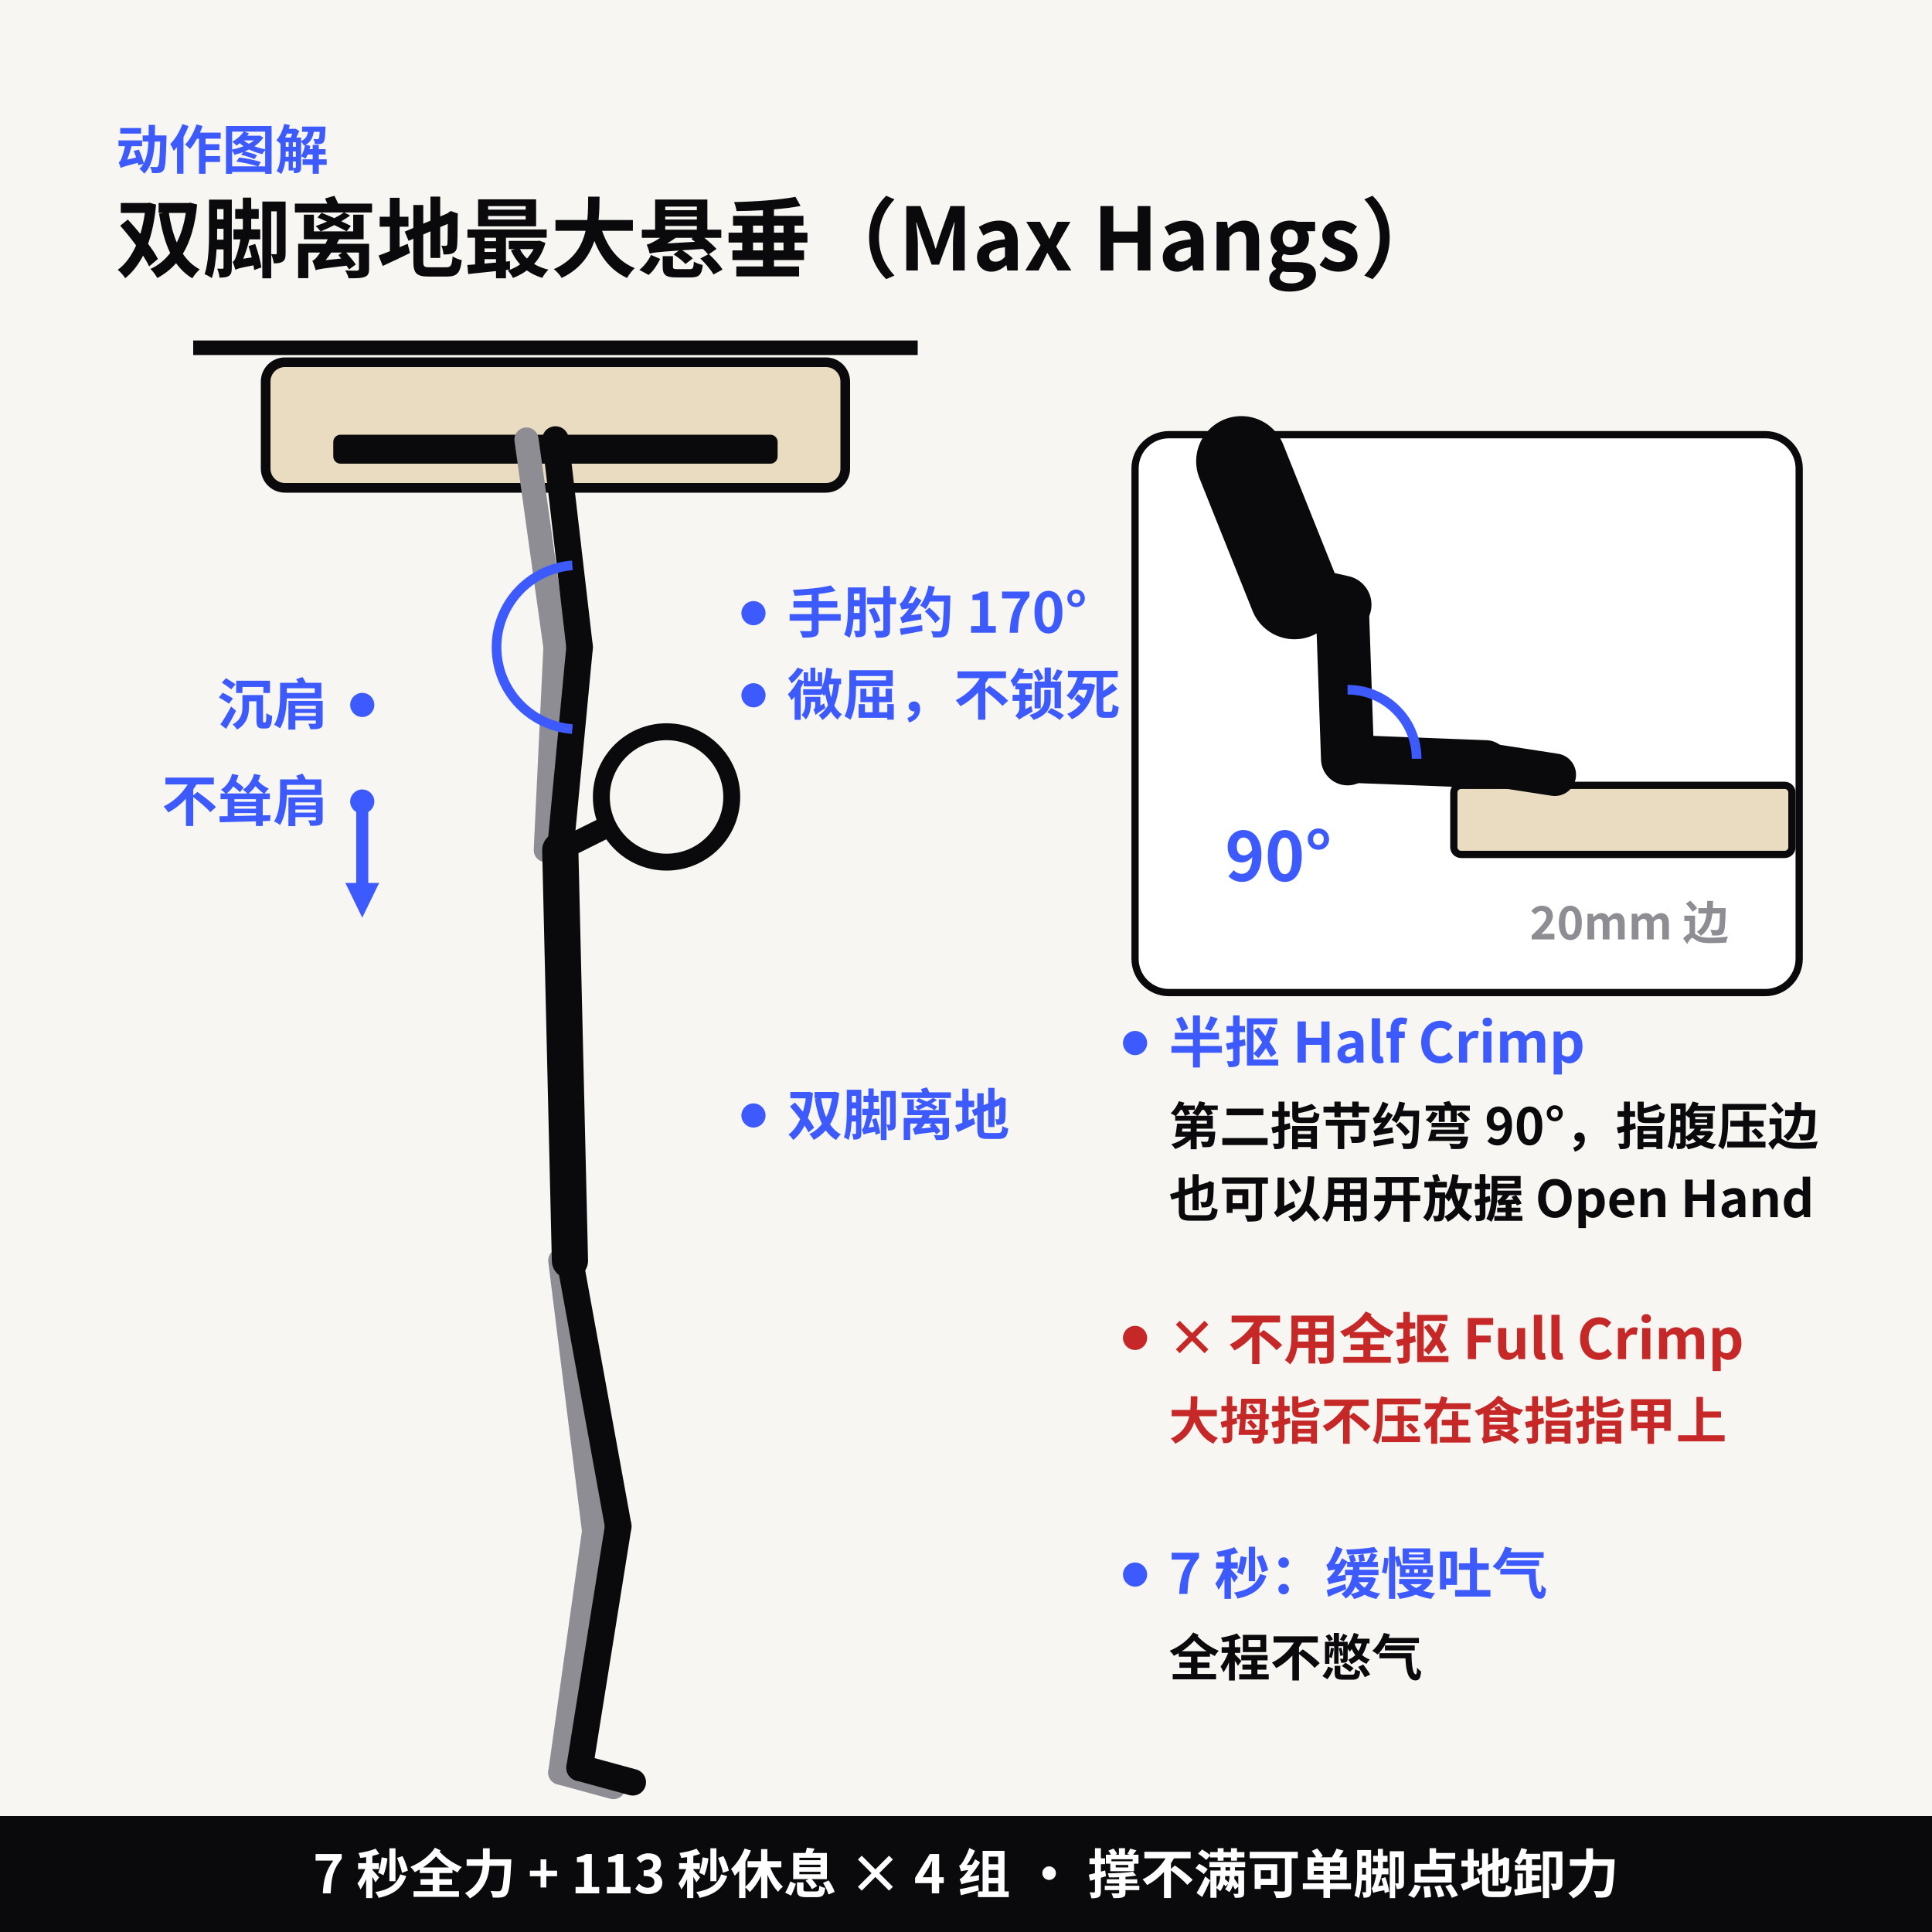
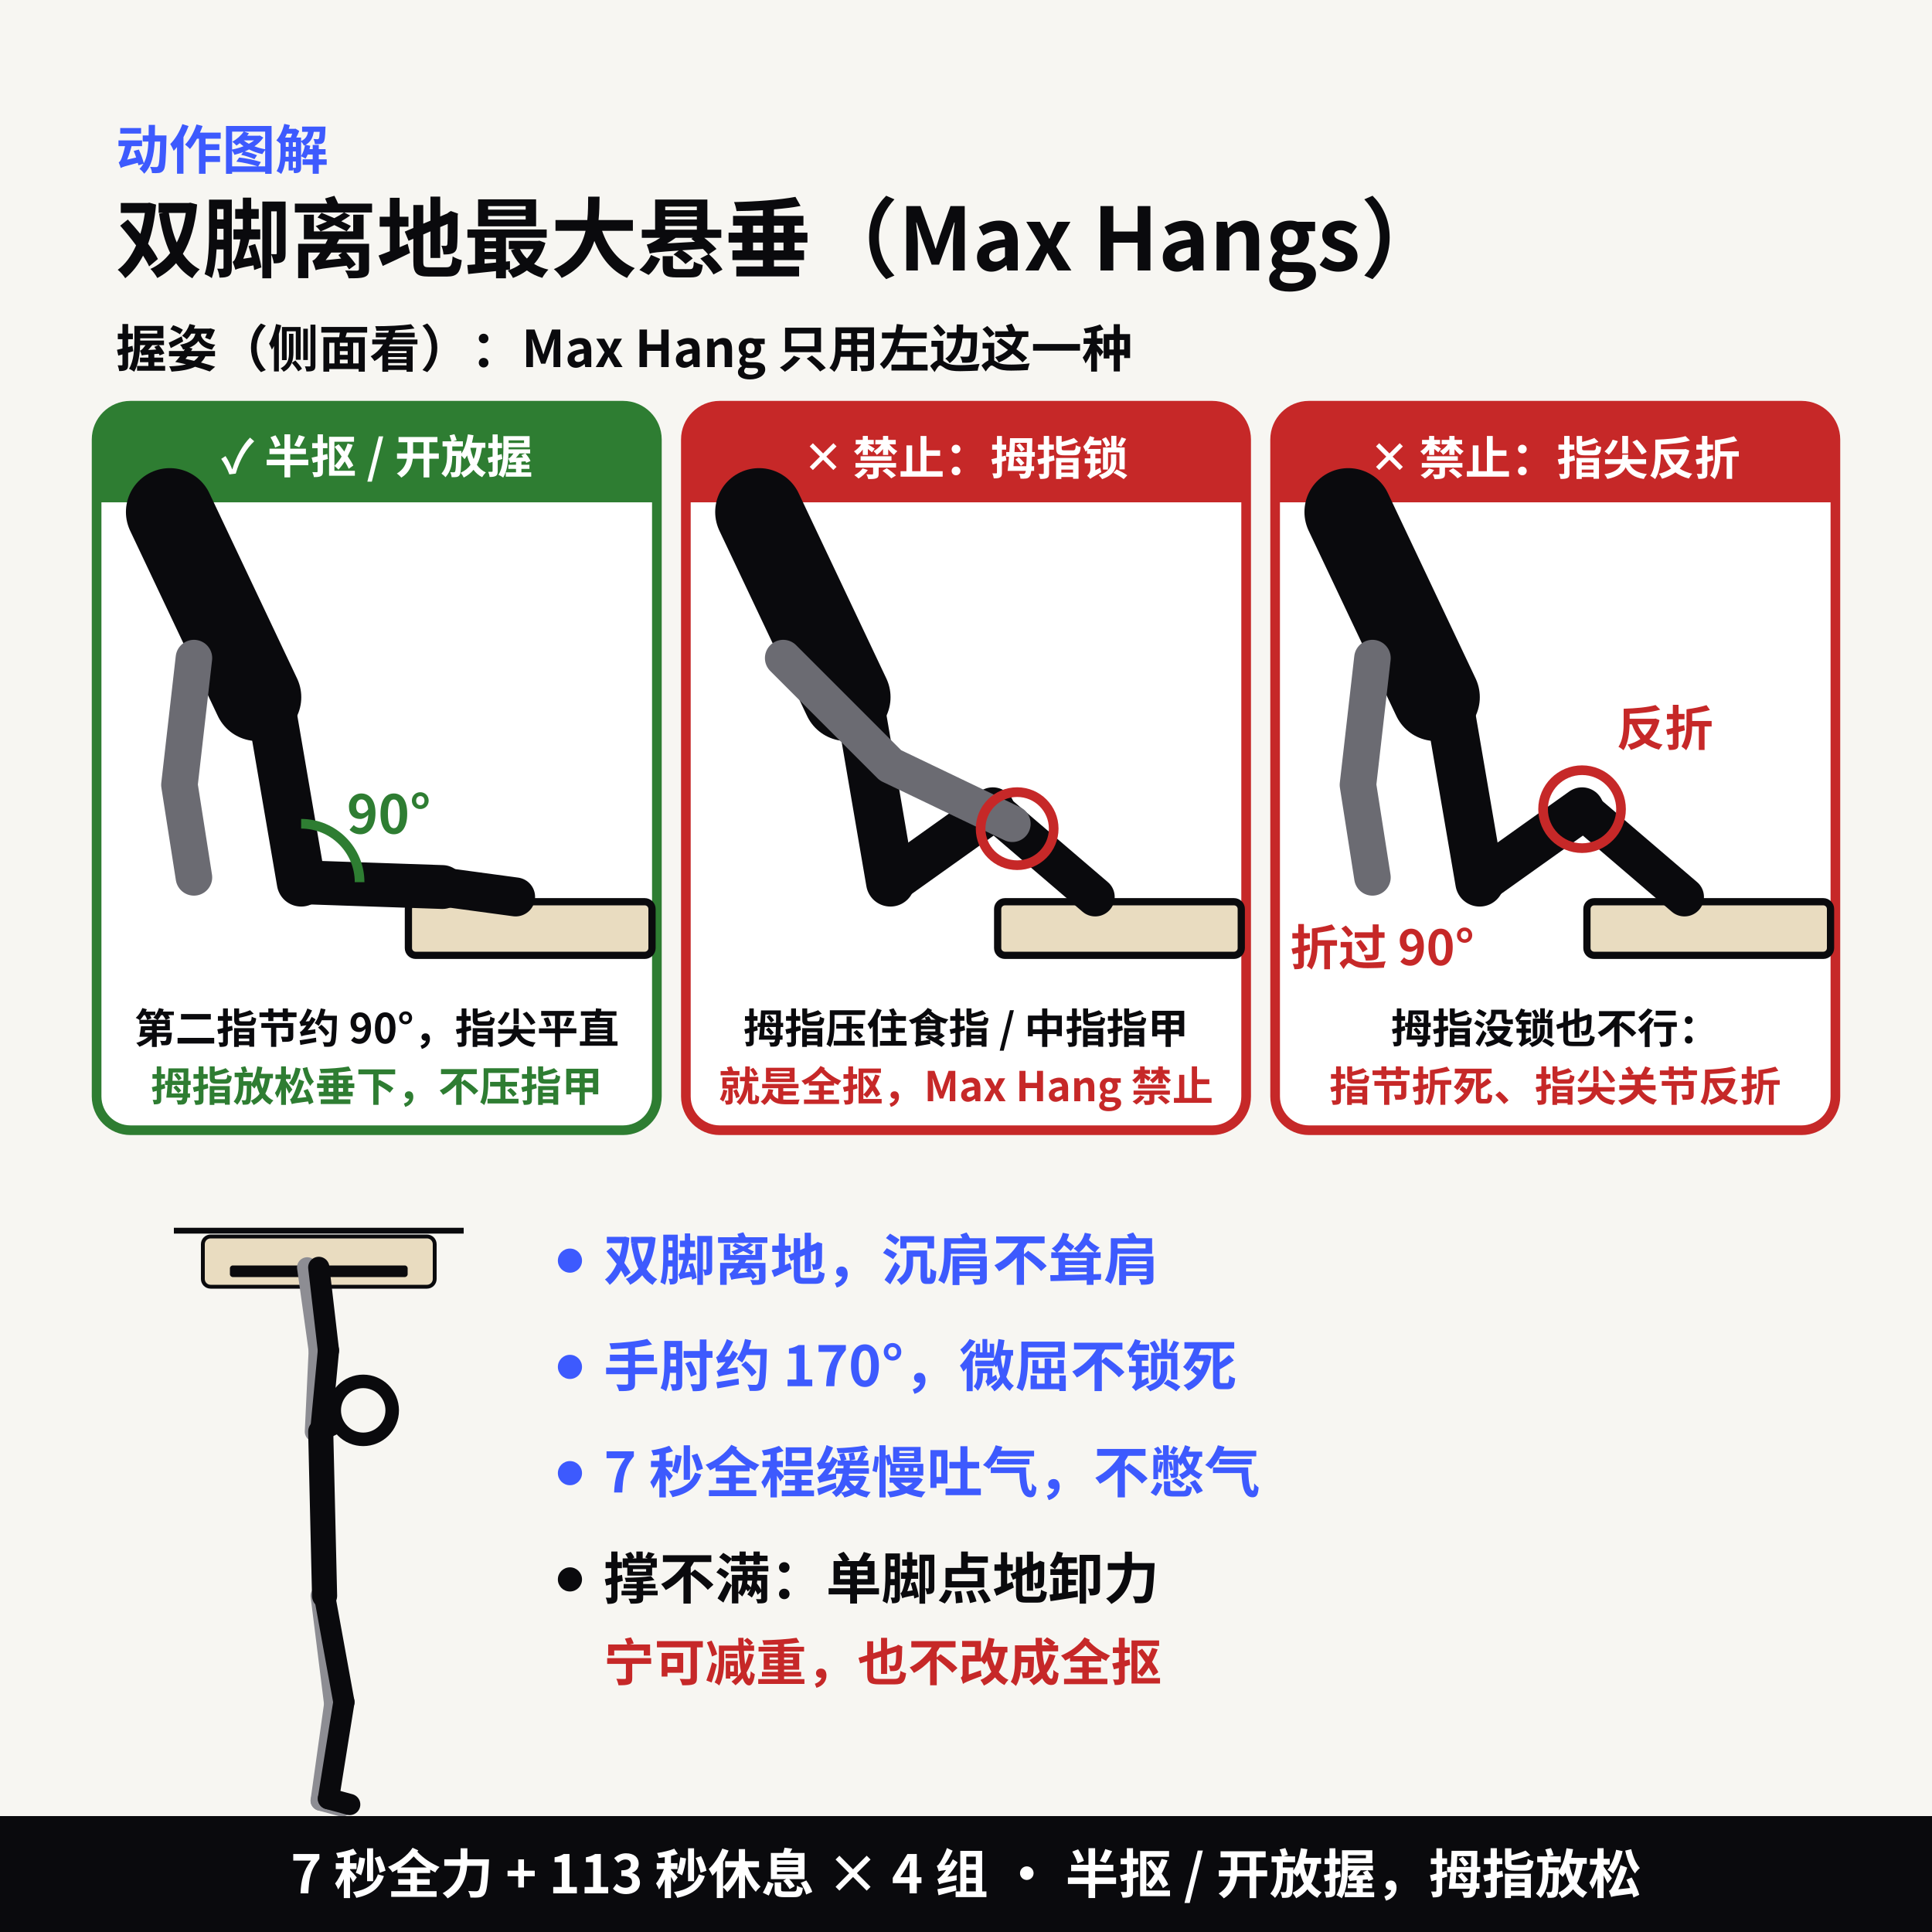
<svg xmlns="http://www.w3.org/2000/svg" viewBox="0 0 800 800" width="800" height="800">
  <rect width="800" height="800" fill="#f7f6f2" />
  <text x="48" y="70" font-family="Noto Sans CJK SC, Noto Sans SC, PingFang SC, sans-serif" font-size="22" font-weight="800" fill="#3d5afe" text-anchor="start">动作图解</text>
  <text x="48" y="112" font-family="Noto Sans CJK SC, Noto Sans SC, PingFang SC, sans-serif" font-size="36" font-weight="900" fill="#0a0a0d" text-anchor="start">双脚离地最大悬垂（Max Hangs）</text>
-   <rect x="110" y="150" width="240" height="52" rx="8" fill="#e9dcc0" stroke="#0a0a0d" stroke-width="4" />
-   <rect x="138" y="180" width="184" height="12" rx="3" fill="#0a0a0d" stroke="#0a0a0d" stroke-width="0" />
-   <polyline points="80.0,144.0 380.0,144.0" fill="none" stroke="#0a0a0d" stroke-width="6" stroke-linecap="butt" stroke-linejoin="round" />
-   <polyline points="226.0,352.0 230.0,268.0" fill="none" stroke="#8d8d93" stroke-width="10" stroke-linecap="round" stroke-linejoin="round" />
-   <polyline points="230.0,268.0 218.0,182.0" fill="none" stroke="#8d8d93" stroke-width="10" stroke-linecap="round" stroke-linejoin="round" />
-   <polyline points="232.0,522.0 246.0,634.0" fill="none" stroke="#8d8d93" stroke-width="10" stroke-linecap="round" stroke-linejoin="round" />
-   <polyline points="246.0,634.0 232.0,734.0" fill="none" stroke="#8d8d93" stroke-width="10" stroke-linecap="round" stroke-linejoin="round" />
-   <polyline points="232.0,734.0 254.0,740.0" fill="none" stroke="#8d8d93" stroke-width="10" stroke-linecap="round" stroke-linejoin="round" />
-   <polyline points="232.0,352.0 236.0,522.0" fill="none" stroke="#0a0a0d" stroke-width="15" stroke-linecap="round" stroke-linejoin="round" />
-   <polyline points="236.0,522.0 256.0,632.0" fill="none" stroke="#0a0a0d" stroke-width="11" stroke-linecap="round" stroke-linejoin="round" />
-   <polyline points="256.0,632.0 240.0,732.0" fill="none" stroke="#0a0a0d" stroke-width="11" stroke-linecap="round" stroke-linejoin="round" />
-   <polyline points="240.0,732.0 262.0,738.0" fill="none" stroke="#0a0a0d" stroke-width="11" stroke-linecap="round" stroke-linejoin="round" />
-   <polyline points="232.0,352.0 240.0,268.0" fill="none" stroke="#0a0a0d" stroke-width="11" stroke-linecap="round" stroke-linejoin="round" />
-   <polyline points="240.0,268.0 230.0,182.0" fill="none" stroke="#0a0a0d" stroke-width="11" stroke-linecap="round" stroke-linejoin="round" />
-   <polyline points="232.0,352.0 251.9,342.1" fill="none" stroke="#0a0a0d" stroke-width="9" stroke-linecap="round" stroke-linejoin="round" />
-   <circle cx="276" cy="330" r="27" fill="#f7f6f2" stroke="#0a0a0d" stroke-width="7" />
-   <polyline points="40.0,760.0 400.0,760.0" fill="none" stroke="#d9d6cd" stroke-width="4" stroke-linecap="butt" stroke-linejoin="round" />
-   <path d="M237.0,234.1 A34,34 0 0 0 237.0,301.9" fill="none" stroke="#3d5afe" stroke-width="4" />
-   <circle cx="312" cy="253.9" r="5" fill="#3d5afe" />
-   <text x="326" y="262" font-family="Noto Sans CJK SC, Noto Sans SC, PingFang SC, sans-serif" font-size="23" font-weight="700" fill="#3d5afe" text-anchor="start">手肘约 170°</text>
-   <circle cx="312" cy="287.9" r="5" fill="#3d5afe" />
-   <text x="326" y="296" font-family="Noto Sans CJK SC, Noto Sans SC, PingFang SC, sans-serif" font-size="23" font-weight="700" fill="#3d5afe" text-anchor="start">微屈，不锁死</text>
-   <polyline points="150.0,330.0 150.0,370.4" fill="none" stroke="#3d5afe" stroke-width="5" stroke-linecap="round" stroke-linejoin="round" />
-   <polygon points="150.0,380.0 143.0,365.6 157.0,365.6" fill="#3d5afe" />
-   <circle cx="150" cy="291.9" r="5" fill="#3d5afe" />
-   <text x="136" y="300" font-family="Noto Sans CJK SC, Noto Sans SC, PingFang SC, sans-serif" font-size="23" font-weight="700" fill="#3d5afe" text-anchor="end">沉肩</text>
-   <circle cx="150" cy="331.9" r="5" fill="#3d5afe" />
-   <text x="136" y="340" font-family="Noto Sans CJK SC, Noto Sans SC, PingFang SC, sans-serif" font-size="23" font-weight="700" fill="#3d5afe" text-anchor="end">不耸肩</text>
-   <circle cx="312" cy="461.9" r="5" fill="#3d5afe" />
-   <text x="326" y="470" font-family="Noto Sans CJK SC, Noto Sans SC, PingFang SC, sans-serif" font-size="23" font-weight="700" fill="#3d5afe" text-anchor="start">双脚离地</text>
-   <rect x="470.0" y="180.0" width="275.0" height="231" rx="14" fill="#fff" stroke="#0a0a0d" stroke-width="3" />
-   <rect x="602.0" y="325.2" width="140.0" height="28.6" rx="3" fill="#e9dcc0" stroke="#0a0a0d" stroke-width="3" />
-   <text x="674.6" y="389.0" font-family="Noto Sans CJK SC, Noto Sans SC, PingFang SC, sans-serif" font-size="19" font-weight="600" fill="#8d8d93" text-anchor="middle">20mm 边</text>
-   <polyline points="514.0,191.0 536.0,246.0" fill="none" stroke="#0a0a0d" stroke-width="37.4" stroke-linecap="round" stroke-linejoin="round" />
-   <polyline points="536.0,246.0 555.8,250.4" fill="none" stroke="#0a0a0d" stroke-width="24.2" stroke-linecap="round" stroke-linejoin="round" />
-   <polyline points="555.8,250.4 558.0,314.2" fill="none" stroke="#0a0a0d" stroke-width="22.0" stroke-linecap="round" stroke-linejoin="round" />
-   <polyline points="558.0,314.2 615.2,316.4" fill="none" stroke="#0a0a0d" stroke-width="19.8" stroke-linecap="round" stroke-linejoin="round" />
-   <polyline points="615.2,316.4 643.8,320.8" fill="none" stroke="#0a0a0d" stroke-width="17.6" stroke-linecap="round" stroke-linejoin="round" />
-   <path d="M586.6,314.2 A28.6,28.6 0 0 0 558.0,285.6" fill="none" stroke="#3d5afe" stroke-width="4" />
-   <text x="529.4" y="364.8" font-family="Noto Sans CJK SC, Noto Sans SC, PingFang SC, sans-serif" font-size="28" font-weight="900" fill="#3d5afe" text-anchor="middle">90°</text>
-   <circle cx="470" cy="431.9" r="5" fill="#3d5afe" />
-   <text x="484" y="440" font-family="Noto Sans CJK SC, Noto Sans SC, PingFang SC, sans-serif" font-size="23" font-weight="700" fill="#3d5afe" text-anchor="start">半抠 Half Crimp</text>
-   <text x="484" y="474" font-family="Noto Sans CJK SC, Noto Sans SC, PingFang SC, sans-serif" font-size="21" font-weight="600" fill="#0a0a0d" text-anchor="start">第二指节约弯 90°，指腹压边</text>
-   <text x="484" y="504" font-family="Noto Sans CJK SC, Noto Sans SC, PingFang SC, sans-serif" font-size="21" font-weight="600" fill="#0a0a0d" text-anchor="start">也可以用开放握 Open Hand</text>
-   <circle cx="470" cy="554.0" r="5" fill="#c62828" />
-   <text x="484" y="562" font-family="Noto Sans CJK SC, Noto Sans SC, PingFang SC, sans-serif" font-size="23" font-weight="700" fill="#c62828" text-anchor="start">✕ 不用全抠 Full Crimp</text>
-   <text x="484" y="596" font-family="Noto Sans CJK SC, Noto Sans SC, PingFang SC, sans-serif" font-size="21" font-weight="600" fill="#c62828" text-anchor="start">大拇指不压在食指指甲上</text>
-   <circle cx="470" cy="652.0" r="5" fill="#3d5afe" />
-   <text x="484" y="660" font-family="Noto Sans CJK SC, Noto Sans SC, PingFang SC, sans-serif" font-size="23" font-weight="700" fill="#3d5afe" text-anchor="start">7 秒：缓慢吐气</text>
-   <text x="484" y="694" font-family="Noto Sans CJK SC, Noto Sans SC, PingFang SC, sans-serif" font-size="21" font-weight="600" fill="#0a0a0d" text-anchor="start">全程不憋气</text>
+   <text x="48" y="152" font-family="Noto Sans CJK SC, Noto Sans SC, PingFang SC, sans-serif" font-size="21" font-weight="800" fill="#0a0a0d" text-anchor="start">握姿（侧面看）：Max Hang 只用左边这一种</text>
+   <rect x="40" y="168" width="232" height="300" rx="14" fill="#fff" stroke="#2e7d32" stroke-width="4" />
+   <path d="M40,208 V182 Q40,168 54,168 H258 Q272,168 272,182 V208 Z" fill="#2e7d32" />
+   <text x="156.0" y="196" font-family="Noto Sans CJK SC, Noto Sans SC, PingFang SC, sans-serif" font-size="19" font-weight="800" fill="#fff" text-anchor="middle">✓ 半抠 / 开放握</text>
+   <rect x="169.113" y="373.391" width="100.87" height="22.191" rx="3" fill="#e9dcc0" stroke="#0a0a0d" stroke-width="3" />
+   <polyline points="70.3,212.0 106.6,288.7" fill="none" stroke="#0a0a0d" stroke-width="36.313" stroke-linecap="round" stroke-linejoin="round" />
+   <polyline points="112.6,294.7 124.7,365.3" fill="none" stroke="#0a0a0d" stroke-width="20.174" stroke-linecap="round" stroke-linejoin="round" />
+   <polyline points="124.7,365.3 183.2,367.3" fill="none" stroke="#0a0a0d" stroke-width="18.157" stroke-linecap="round" stroke-linejoin="round" />
+   <polyline points="183.2,367.3 213.5,371.4" fill="none" stroke="#0a0a0d" stroke-width="16.139" stroke-linecap="round" stroke-linejoin="round" />
+   <polyline points="80.3,272.5 74.3,325.0 80.3,363.3" fill="none" stroke="#6b6b72" stroke-width="15.13" stroke-linecap="round" stroke-linejoin="round" />
+   <path d="M148.9,365.3 A24.209,24.209 0 0 0 124.7,341.1" fill="none" stroke="#2e7d32" stroke-width="4" />
+   <text x="161.043" y="345.148" font-family="Noto Sans CJK SC, Noto Sans SC, PingFang SC, sans-serif" font-size="22" font-weight="900" fill="#2e7d32" text-anchor="middle">90°</text>
+   <text x="156.0" y="432" font-family="Noto Sans CJK SC, Noto Sans SC, PingFang SC, sans-serif" font-size="17" font-weight="700" fill="#0a0a0d" text-anchor="middle">第二指节约 90°，指尖平直</text>
+   <text x="156.0" y="456" font-family="Noto Sans CJK SC, Noto Sans SC, PingFang SC, sans-serif" font-size="17" font-weight="700" fill="#2e7d32" text-anchor="middle">拇指放松垂下，不压指甲</text>
+   <rect x="284" y="168" width="232" height="300" rx="14" fill="#fff" stroke="#c62828" stroke-width="4" />
+   <path d="M284,208 V182 Q284,168 298,168 H502 Q516,168 516,182 V208 Z" fill="#c62828" />
+   <text x="400.0" y="196" font-family="Noto Sans CJK SC, Noto Sans SC, PingFang SC, sans-serif" font-size="19" font-weight="800" fill="#fff" text-anchor="middle">✕ 禁止：拇指锁</text>
+   <rect x="413.113" y="373.391" width="100.87" height="22.191" rx="3" fill="#e9dcc0" stroke="#0a0a0d" stroke-width="3" />
+   <polyline points="314.3,212.0 350.6,288.7" fill="none" stroke="#0a0a0d" stroke-width="36.313" stroke-linecap="round" stroke-linejoin="round" />
+   <polyline points="356.6,294.7 368.7,365.3" fill="none" stroke="#0a0a0d" stroke-width="20.174" stroke-linecap="round" stroke-linejoin="round" />
+   <polyline points="368.7,365.3 411.1,335.1" fill="none" stroke="#0a0a0d" stroke-width="18.157" stroke-linecap="round" stroke-linejoin="round" />
+   <polyline points="411.1,335.1 453.5,371.4" fill="none" stroke="#0a0a0d" stroke-width="16.139" stroke-linecap="round" stroke-linejoin="round" />
+   <polyline points="324.3,272.5 368.7,316.9 419.2,341.1" fill="none" stroke="#6b6b72" stroke-width="15.13" stroke-linecap="round" stroke-linejoin="round" />
+   <circle cx="421.183" cy="343.13" r="15.13" fill="none" stroke="#c62828" stroke-width="4" />
+   <text x="400.0" y="432" font-family="Noto Sans CJK SC, Noto Sans SC, PingFang SC, sans-serif" font-size="17" font-weight="700" fill="#0a0a0d" text-anchor="middle">拇指压住食指 / 中指指甲</text>
+   <text x="400.0" y="456" font-family="Noto Sans CJK SC, Noto Sans SC, PingFang SC, sans-serif" font-size="17" font-weight="700" fill="#c62828" text-anchor="middle">就是全抠，Max Hang 禁止</text>
+   <rect x="528" y="168" width="232" height="300" rx="14" fill="#fff" stroke="#c62828" stroke-width="4" />
+   <path d="M528,208 V182 Q528,168 542,168 H746 Q760,168 760,182 V208 Z" fill="#c62828" />
+   <text x="644.0" y="196" font-family="Noto Sans CJK SC, Noto Sans SC, PingFang SC, sans-serif" font-size="19" font-weight="800" fill="#fff" text-anchor="middle">✕ 禁止：指尖反折</text>
+   <rect x="657.113" y="373.391" width="100.87" height="22.191" rx="3" fill="#e9dcc0" stroke="#0a0a0d" stroke-width="3" />
+   <polyline points="558.3,212.0 594.6,288.7" fill="none" stroke="#0a0a0d" stroke-width="36.313" stroke-linecap="round" stroke-linejoin="round" />
+   <polyline points="600.6,294.7 612.7,365.3" fill="none" stroke="#0a0a0d" stroke-width="20.174" stroke-linecap="round" stroke-linejoin="round" />
+   <polyline points="612.7,365.3 655.1,335.1" fill="none" stroke="#0a0a0d" stroke-width="18.157" stroke-linecap="round" stroke-linejoin="round" />
+   <polyline points="655.1,335.1 697.5,371.4" fill="none" stroke="#0a0a0d" stroke-width="16.139" stroke-linecap="round" stroke-linejoin="round" />
+   <polyline points="568.3,272.5 562.3,325.0 568.3,363.3" fill="none" stroke="#6b6b72" stroke-width="15.13" stroke-linecap="round" stroke-linejoin="round" />
+   <circle cx="655.096" cy="335.061" r="16.139" fill="none" stroke="#c62828" stroke-width="4" />
+   <text x="689.391" y="308.835" font-family="Noto Sans CJK SC, Noto Sans SC, PingFang SC, sans-serif" font-size="20" font-weight="900" fill="#c62828" text-anchor="middle">反折</text>
+   <text x="572.383" y="399.617" font-family="Noto Sans CJK SC, Noto Sans SC, PingFang SC, sans-serif" font-size="20" font-weight="900" fill="#c62828" text-anchor="middle">折过 90°</text>
+   <text x="644.0" y="432" font-family="Noto Sans CJK SC, Noto Sans SC, PingFang SC, sans-serif" font-size="17" font-weight="700" fill="#0a0a0d" text-anchor="middle">拇指没锁也不行：</text>
+   <text x="644.0" y="456" font-family="Noto Sans CJK SC, Noto Sans SC, PingFang SC, sans-serif" font-size="17" font-weight="700" fill="#c62828" text-anchor="middle">指节折死、指尖关节反折</text>
+   <g transform="translate(40 452) scale(0.4)">
+     <rect x="110" y="150" width="240" height="52" rx="8" fill="#e9dcc0" stroke="#0a0a0d" stroke-width="4" />
+     <rect x="138" y="180" width="184" height="12" rx="3" fill="#0a0a0d" stroke="#0a0a0d" stroke-width="0" />
+     <polyline points="80.0,144.0 380.0,144.0" fill="none" stroke="#0a0a0d" stroke-width="6" stroke-linecap="butt" stroke-linejoin="round" />
+     <polyline points="226.0,352.0 230.0,268.0" fill="none" stroke="#8d8d93" stroke-width="21" stroke-linecap="round" stroke-linejoin="round" />
+     <polyline points="230.0,268.0 218.0,182.0" fill="none" stroke="#8d8d93" stroke-width="21" stroke-linecap="round" stroke-linejoin="round" />
+     <polyline points="232.0,522.0 246.0,634.0" fill="none" stroke="#8d8d93" stroke-width="21" stroke-linecap="round" stroke-linejoin="round" />
+     <polyline points="246.0,634.0 232.0,734.0" fill="none" stroke="#8d8d93" stroke-width="21" stroke-linecap="round" stroke-linejoin="round" />
+     <polyline points="232.0,734.0 254.0,740.0" fill="none" stroke="#8d8d93" stroke-width="21" stroke-linecap="round" stroke-linejoin="round" />
+     <polyline points="232.0,352.0 236.0,522.0" fill="none" stroke="#0a0a0d" stroke-width="26" stroke-linecap="round" stroke-linejoin="round" />
+     <polyline points="236.0,522.0 256.0,632.0" fill="none" stroke="#0a0a0d" stroke-width="22" stroke-linecap="round" stroke-linejoin="round" />
+     <polyline points="256.0,632.0 240.0,732.0" fill="none" stroke="#0a0a0d" stroke-width="22" stroke-linecap="round" stroke-linejoin="round" />
+     <polyline points="240.0,732.0 262.0,738.0" fill="none" stroke="#0a0a0d" stroke-width="22" stroke-linecap="round" stroke-linejoin="round" />
+     <polyline points="232.0,352.0 240.0,268.0" fill="none" stroke="#0a0a0d" stroke-width="22" stroke-linecap="round" stroke-linejoin="round" />
+     <polyline points="240.0,268.0 230.0,182.0" fill="none" stroke="#0a0a0d" stroke-width="22" stroke-linecap="round" stroke-linejoin="round" />
+     <polyline points="232.0,352.0 249.2,343.4" fill="none" stroke="#0a0a0d" stroke-width="20" stroke-linecap="round" stroke-linejoin="round" />
+     <circle cx="276" cy="330" r="30" fill="#f7f6f2" stroke="#0a0a0d" stroke-width="14" />
+   </g>
+   <circle cx="236" cy="522.0" r="5" fill="#3d5afe" />
+   <text x="250" y="530" font-family="Noto Sans CJK SC, Noto Sans SC, PingFang SC, sans-serif" font-size="23" font-weight="700" fill="#3d5afe" text-anchor="start">双脚离地，沉肩不耸肩</text>
+   <circle cx="236" cy="566.0" r="5" fill="#3d5afe" />
+   <text x="250" y="574" font-family="Noto Sans CJK SC, Noto Sans SC, PingFang SC, sans-serif" font-size="23" font-weight="700" fill="#3d5afe" text-anchor="start">手肘约 170°，微屈不锁死</text>
+   <circle cx="236" cy="610.0" r="5" fill="#3d5afe" />
+   <text x="250" y="618" font-family="Noto Sans CJK SC, Noto Sans SC, PingFang SC, sans-serif" font-size="23" font-weight="700" fill="#3d5afe" text-anchor="start">7 秒全程缓慢吐气，不憋气</text>
+   <circle cx="236" cy="654.0" r="5" fill="#0a0a0d" />
+   <text x="250" y="662" font-family="Noto Sans CJK SC, Noto Sans SC, PingFang SC, sans-serif" font-size="23" font-weight="700" fill="#0a0a0d" text-anchor="start">撑不满：单脚点地卸力</text>
+   <text x="250" y="696" font-family="Noto Sans CJK SC, Noto Sans SC, PingFang SC, sans-serif" font-size="21" font-weight="700" fill="#c62828" text-anchor="start">宁可减重，也不改成全抠</text>
  <rect x="0" y="752" width="800" height="48" fill="#0a0a0d" />
-   <text x="400" y="784" font-family="Noto Sans CJK SC, Noto Sans SC, PingFang SC, sans-serif" font-size="22" font-weight="700" fill="#fff" text-anchor="middle">7 秒全力 + 113 秒休息 × 4 组 · 撑不满可单脚点地卸力</text>
+   <text x="400" y="784" font-family="Noto Sans CJK SC, Noto Sans SC, PingFang SC, sans-serif" font-size="22" font-weight="700" fill="#fff" text-anchor="middle">7 秒全力 + 113 秒休息 × 4 组 · 半抠 / 开放握，拇指放松</text>
</svg>
